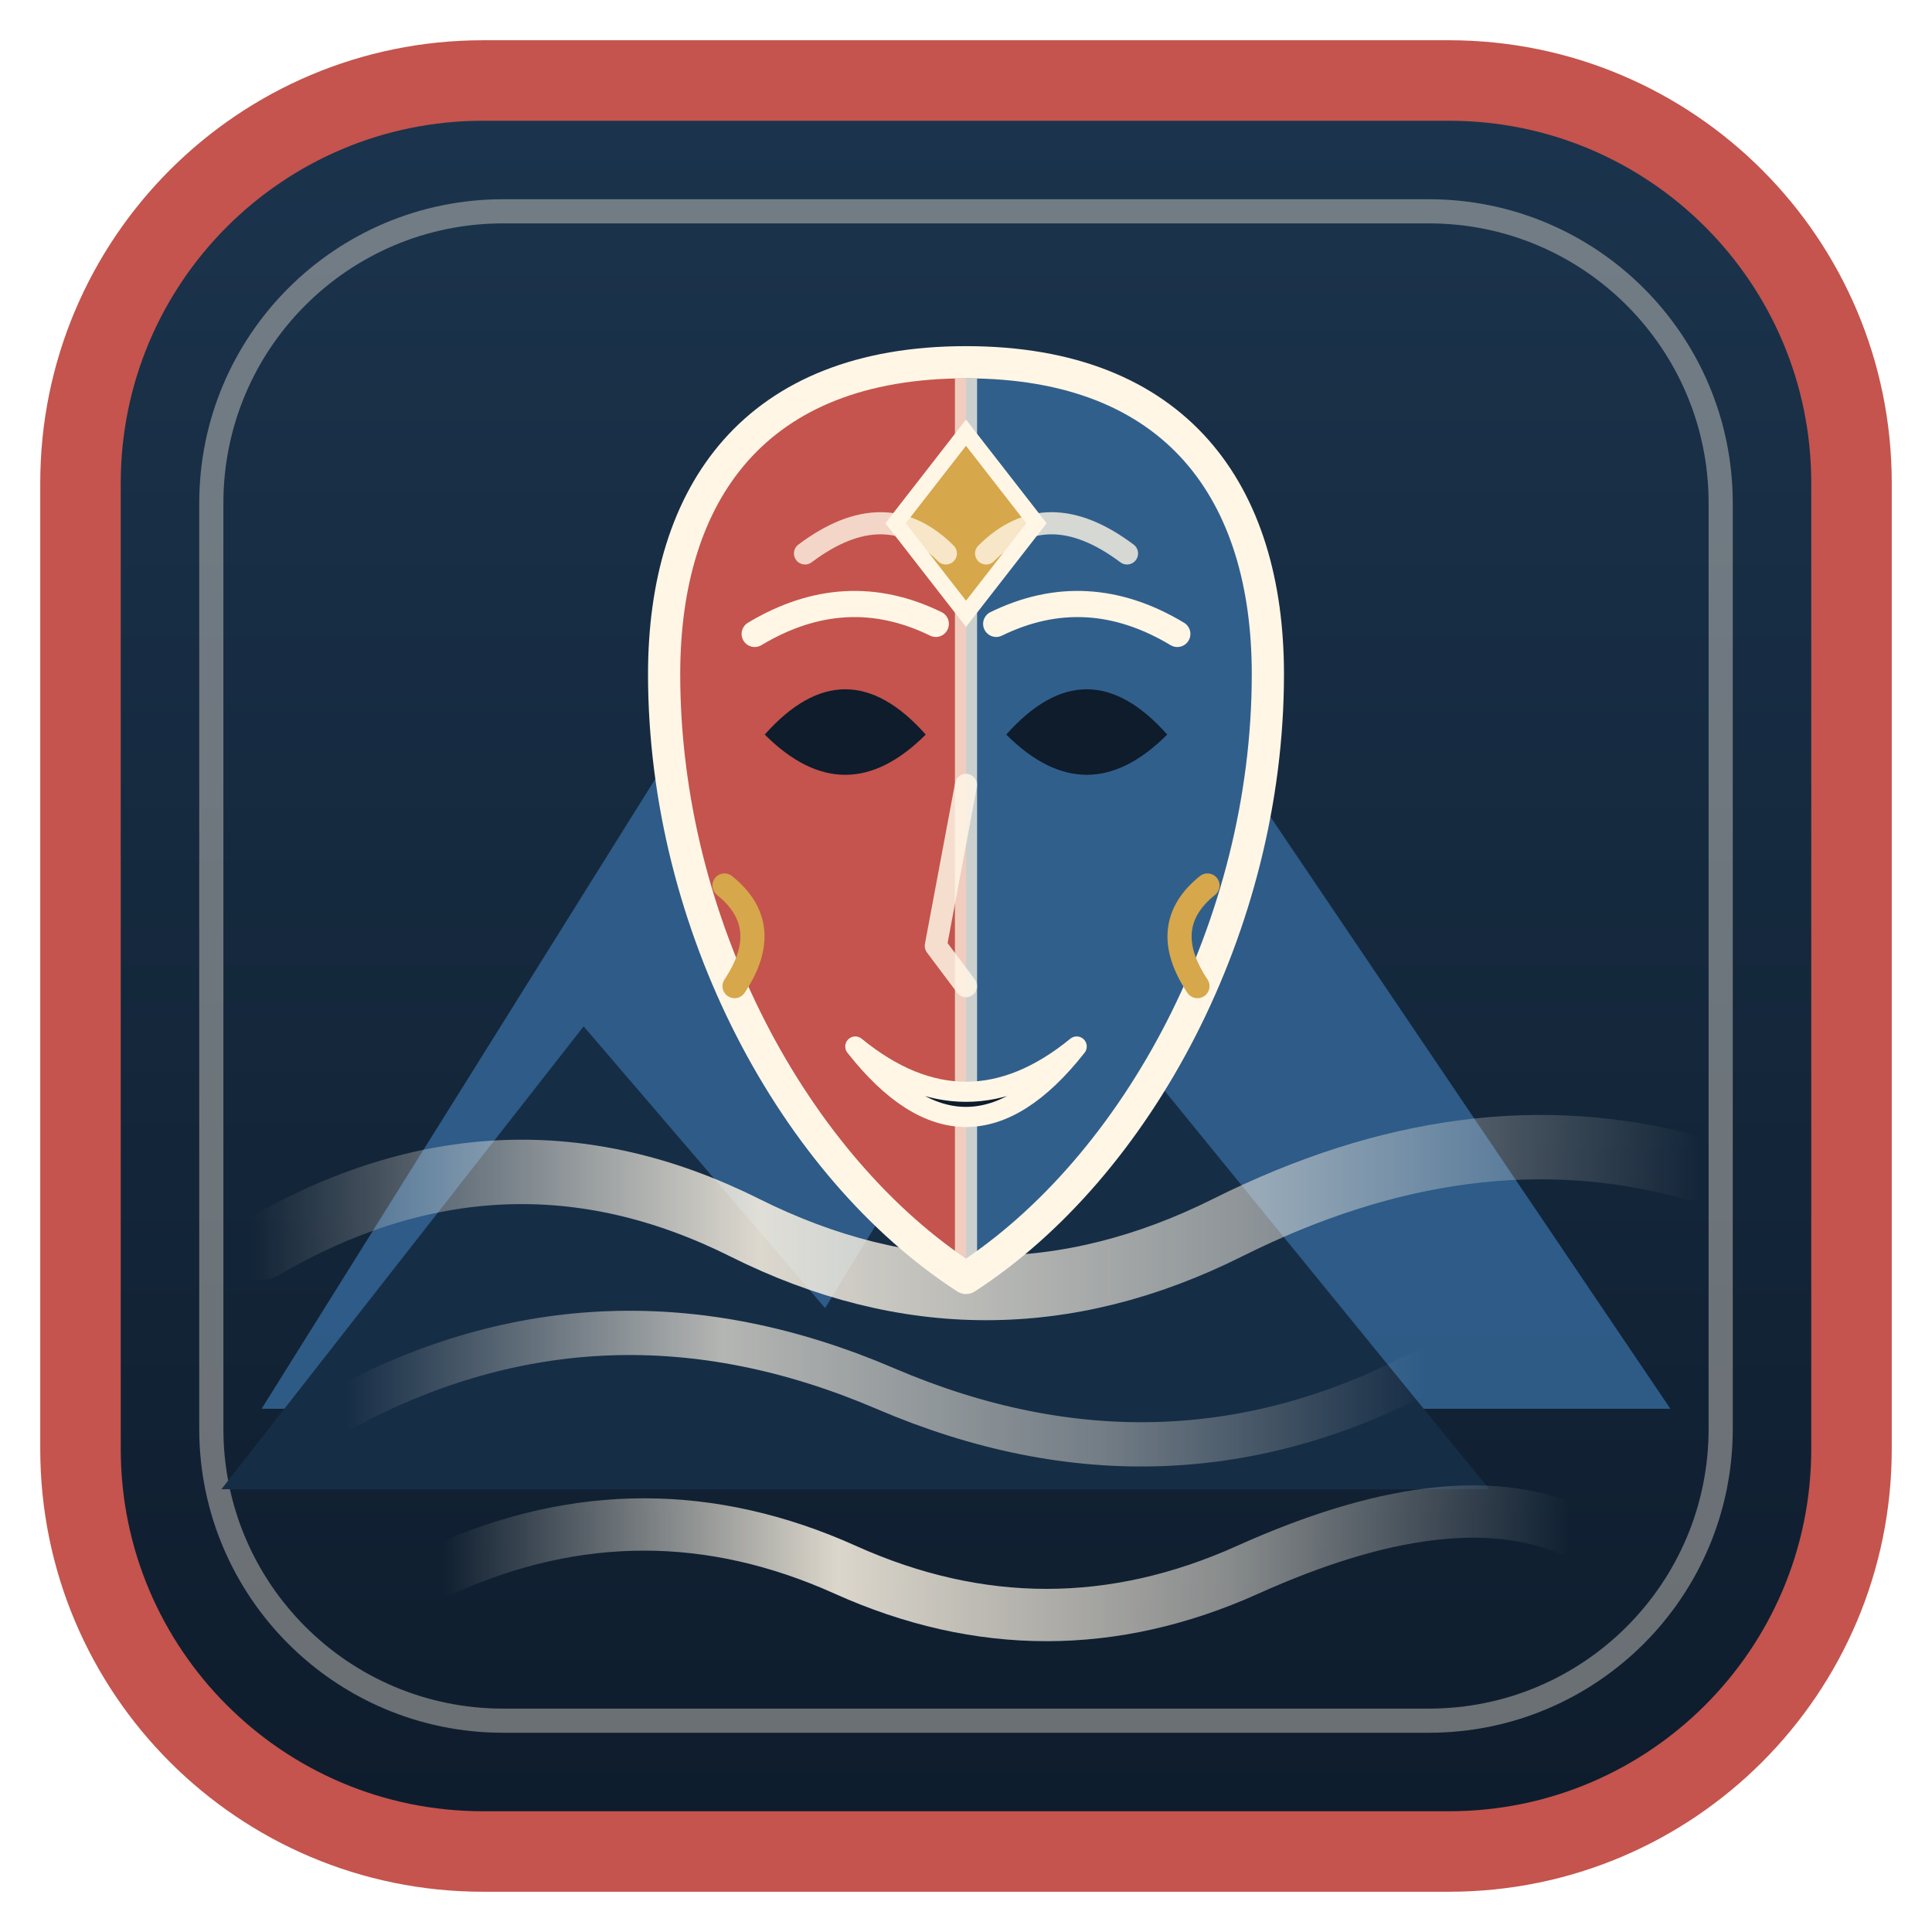
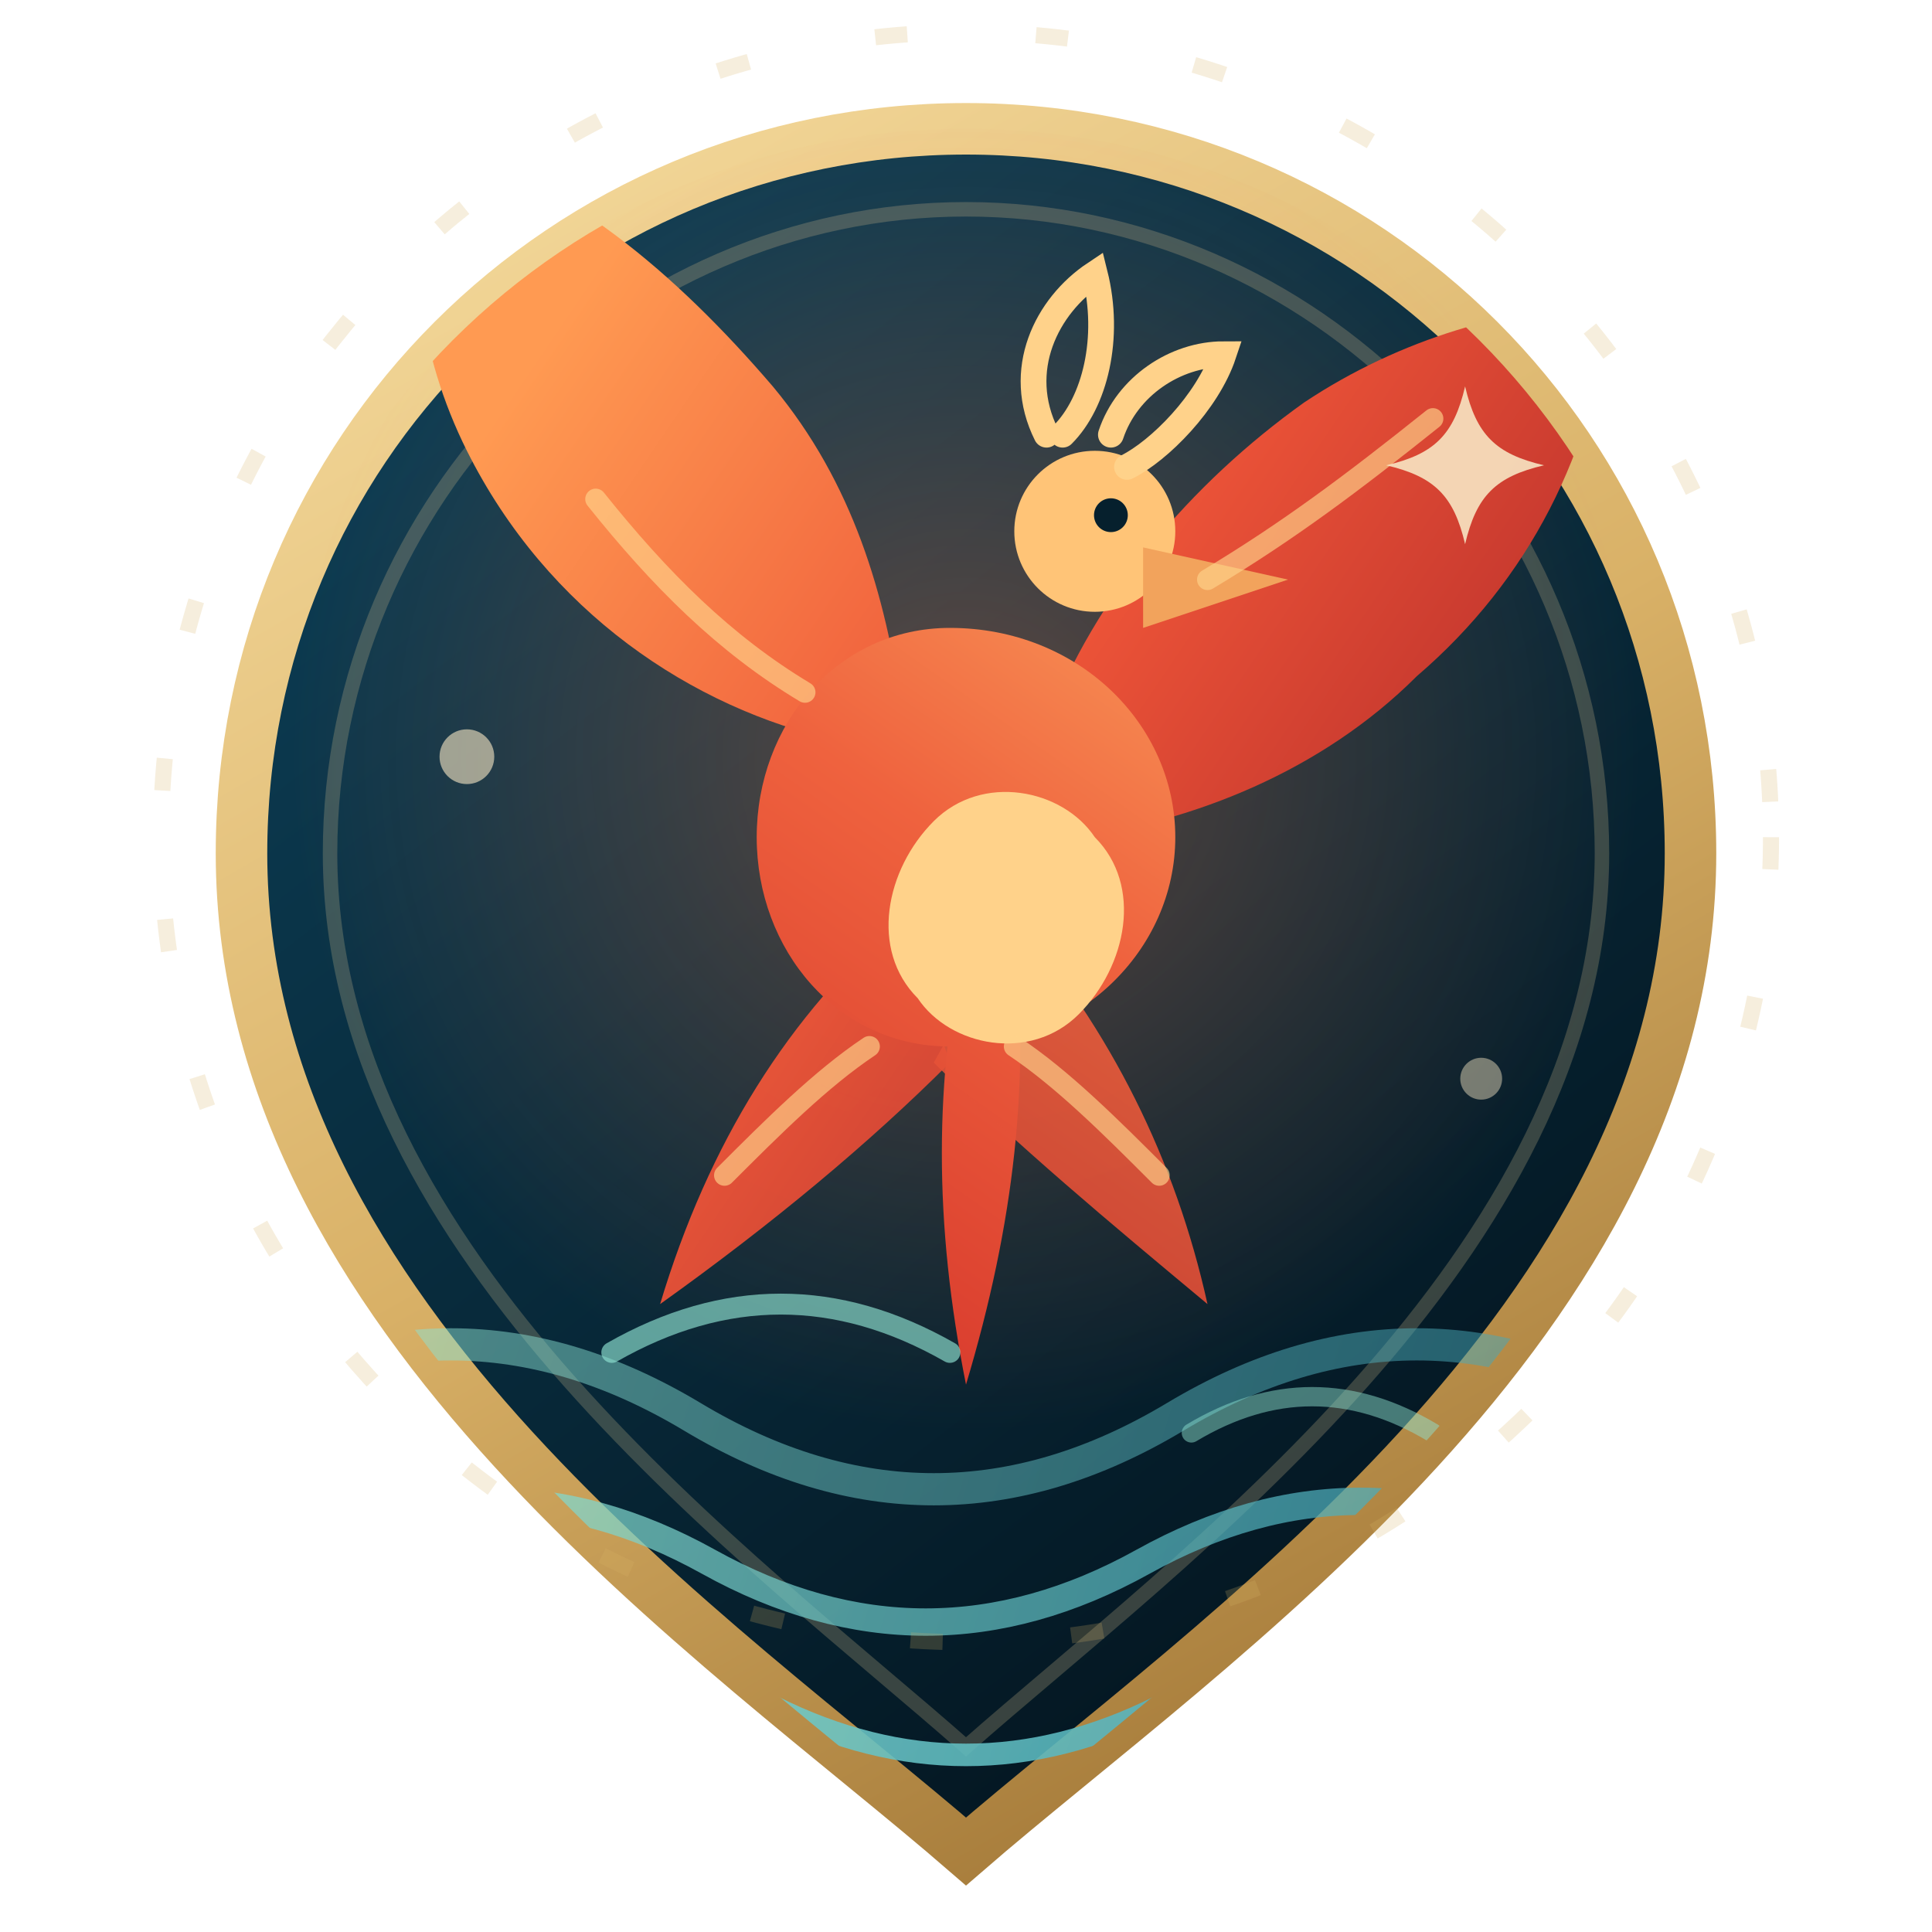
- <svg xmlns="http://www.w3.org/2000/svg" viewBox="0 0 96 96" role="img" aria-label="顺势标识：云山与变脸面具">
+ <svg xmlns="http://www.w3.org/2000/svg" viewBox="0 0 120 120" role="img" aria-label="顺势标识：海中定位的凤凰">
  <defs>
-     <linearGradient id="sky" x1="0" y1="0" x2="0" y2="1">
-       <stop offset="0" stop-color="#1b344d" />
-       <stop offset="1" stop-color="#0e1c2c" />
+     <linearGradient id="pinSea" x1="24" y1="12" x2="98" y2="108" gradientUnits="userSpaceOnUse">
+       <stop stop-color="#0d4058" />
+       <stop offset=".55" stop-color="#072737" />
+       <stop offset="1" stop-color="#031019" />
    </linearGradient>
-     <linearGradient id="mist" x1="0" y1="0" x2="1" y2="0">
-       <stop offset="0" stop-color="#fff6e6" stop-opacity="0" />
-       <stop offset=".35" stop-color="#fff6e6" stop-opacity=".85" />
-       <stop offset=".7" stop-color="#fff6e6" stop-opacity=".5" />
-       <stop offset="1" stop-color="#fff6e6" stop-opacity="0" />
+     <linearGradient id="pinEdge" x1="30" y1="8" x2="90" y2="112" gradientUnits="userSpaceOnUse">
+       <stop stop-color="#f4d99b" />
+       <stop offset=".5" stop-color="#d9b167" />
+       <stop offset="1" stop-color="#9f7434" />
    </linearGradient>
+     <linearGradient id="flame" x1="44" y1="78" x2="82" y2="24" gradientUnits="userSpaceOnUse">
+       <stop stop-color="#d83a2d" />
+       <stop offset=".45" stop-color="#ef623e" />
+       <stop offset="1" stop-color="#ffbb69" />
+     </linearGradient>
+     <linearGradient id="wing" x1="32" y1="24" x2="88" y2="62" gradientUnits="userSpaceOnUse">
+       <stop stop-color="#ff9a52" />
+       <stop offset=".55" stop-color="#ed5438" />
+       <stop offset="1" stop-color="#b92f2b" />
+     </linearGradient>
+     <linearGradient id="ripple" x1="24" y1="86" x2="96" y2="108" gradientUnits="userSpaceOnUse">
+       <stop stop-color="#8fe3d2" />
+       <stop offset="1" stop-color="#3b9fb5" />
+     </linearGradient>
+     <radialGradient id="emberGlow" cx="0" cy="0" r="1" gradientTransform="translate(60 47) rotate(90) scale(42)" gradientUnits="userSpaceOnUse">
+       <stop stop-color="#ff7a42" stop-opacity=".34" />
+       <stop offset="1" stop-color="#ff7a42" stop-opacity="0" />
+     </radialGradient>
+     <clipPath id="pinClip">
+       <path d="M60 8C35 8 15 28 15 53c0 29 30 49 45 62 15-13 45-33 45-62C105 28 85 8 60 8Z" />
+     </clipPath>
  </defs>
-   <rect x="4" y="4" width="88" height="88" rx="20" fill="url(#sky)" stroke="#c4544d" stroke-width="4" />
-   <rect x="10.5" y="10.5" width="75" height="75" rx="14.5" fill="none" stroke="#fff6e6" stroke-opacity=".38" stroke-width="1.2" />
-   <path d="M13 70 L33 38 L45 56 L58 33 L83 70 Z" fill="#2f5d8a" opacity=".95" />
-   <path d="M11 74 L29 51 L41 65 L52 47 L74 74 Z" fill="#162d46" />
-   <path d="M13 62 Q25 55 37 61 T61 61 T84 58" fill="none" stroke="url(#mist)" stroke-width="3.2" stroke-linecap="round" />
-   <path d="M17 70 Q30 63 44 69 T71 68" fill="none" stroke="url(#mist)" stroke-width="2.2" stroke-linecap="round" opacity=".8" />
-   <path d="M48 18 C37.5 18 33 24.5 33 33.5 C33 46 39.5 58 48 63.5 C56.5 58 63 46 63 33.5 C63 24.5 58.5 18 48 18 Z" fill="#c4544d" />
-   <path d="M48 18 C58.5 18 63 24.5 63 33.5 C63 46 56.5 58 48 63.5 Z" fill="#315f8c" />
-   <path d="M48 18 C37.5 18 33 24.5 33 33.5 C33 46 39.5 58 48 63.5 C56.5 58 63 46 63 33.5 C63 24.5 58.5 18 48 18 Z" fill="none" stroke="#fff6e6" stroke-width="1.6" stroke-linejoin="round" />
-   <path d="M48 18.8 V62.6" stroke="#fff6e6" stroke-width="1.1" opacity=".75" />
-   <path d="M48 21.5 L51.5 26 L48 30.5 L44.5 26 Z" fill="#d6a74b" stroke="#fff6e6" stroke-width=".8" />
-   <path d="M40 27.5 Q44 24.5 47 27.5" fill="none" stroke="#fff6e6" stroke-width="1.1" stroke-linecap="round" opacity=".8" />
-   <path d="M56 27.5 Q52 24.5 49 27.5" fill="none" stroke="#fff6e6" stroke-width="1.1" stroke-linecap="round" opacity=".8" />
-   <path d="M38 36.5 Q42 32 46 36.5 Q42 40.5 38 36.5 Z" fill="#0e1c2c" />
-   <path d="M50 36.5 Q54 32 58 36.5 Q54 40.5 50 36.5 Z" fill="#0e1c2c" />
-   <path d="M37.5 31.5 Q42 28.8 46.5 31" fill="none" stroke="#fff6e6" stroke-width="1.3" stroke-linecap="round" />
-   <path d="M49.5 31 Q54 28.8 58.5 31.5" fill="none" stroke="#fff6e6" stroke-width="1.3" stroke-linecap="round" />
-   <path d="M48 39 L46.5 47 L48 49" fill="none" stroke="#fff6e6" stroke-width="1.1" stroke-linecap="round" stroke-linejoin="round" opacity=".85" />
-   <path d="M42.5 52 Q48 56.5 53.5 52 Q48 59 42.5 52 Z" fill="#0e1c2c" stroke="#fff6e6" stroke-width="1" stroke-linejoin="round" />
-   <path d="M36 44 Q38.5 46 36.5 49" fill="none" stroke="#d6a74b" stroke-width="1.2" stroke-linecap="round" />
-   <path d="M60 44 Q57.5 46 59.5 49" fill="none" stroke="#d6a74b" stroke-width="1.2" stroke-linecap="round" />
-   <path d="M22 78 Q32 73.5 42 78 T62 78 T78 76" fill="none" stroke="url(#mist)" stroke-width="2.6" stroke-linecap="round" />
+   <path d="M60 8C35 8 15 28 15 53c0 29 30 49 45 62 15-13 45-33 45-62C105 28 85 8 60 8Z" fill="url(#pinSea)" stroke="url(#pinEdge)" stroke-width="3.2" />
+   <path d="M60 13C38.5 13 20.5 31 20.5 53c0 25 26.5 44 39.5 55.5 13-11.5 39.5-30.5 39.5-55.5C99.5 31 81.5 13 60 13Z" fill="none" stroke="#f4d99b" stroke-opacity=".22" stroke-width=".9" />
+   <g clip-path="url(#pinClip)">
+     <ellipse cx="60" cy="47" rx="43" ry="42" fill="url(#emberGlow)" />
+     <g fill="none" stroke="url(#ripple)" stroke-linecap="round">
+       <path d="M13 88c10-6 20-6 30 0s20 6 30 0 20-6 30 0 13 4 18 2" stroke-width="2" opacity=".5" />
+       <path d="M17 97c9-5 18-5 27 0s18 5 27 0 18-5 27 0 12 4 17 2" stroke-width="1.7" opacity=".72" />
+       <path d="M24 106c8-4 16-4 24 0s16 4 24 0 16-4 24 0" stroke-width="1.4" opacity=".88" />
+     </g>
+     <g>
+       <path d="M56 57c-7 6-12 14-15 24 7-5 13-10 18-15Z" fill="url(#wing)" opacity=".95" />
+       <path d="M60 58c-2 9-2 18 0 28 3-10 4-19 3-28Z" fill="url(#flame)" />
+       <path d="M63 57c6 7 10 15 12 24-6-5-12-10-17-15Z" fill="url(#flame)" opacity=".9" />
+       <path d="M52 46C43 44 34 38 29 28c-3-6-4-13-2-19 8 2 15 8 21 15 5 6 7 13 8 20-1 1-3 2-4 2Z" fill="url(#wing)" />
+       <path d="M65 45c3-8 9-15 16-20 6-4 13-6 19-6-1 9-5 17-12 23-6 6-14 9-21 10-1-2-2-5-2-7Z" fill="url(#wing)" />
+       <path d="M59 39c-7 0-12 6-12 13 0 7 5 13 12 13 8 0 14-6 14-13 0-7-6-13-14-13Z" fill="url(#flame)" />
+       <path d="M58 51c-3 3-4 8-1 11 2 3 7 4 10 1 3-3 4-8 1-11-2-3-7-4-10-1Z" fill="#ffd28a" />
+       <circle cx="68" cy="33" r="5" fill="#ffc477" />
+       <path d="M71 34l9 2-9 3Z" fill="#f2a35c" />
+       <circle cx="69" cy="32" r="1.05" fill="#06202d" />
+       <path d="M65 27c-2-4 0-8 3-10 1 4 0 8-2 10M69 27c1-3 4-5 7-5-1 3-4 6-6 7" fill="none" stroke="#ffd28a" stroke-width="1.6" stroke-linecap="round" />
+       <g fill="none" stroke="#ffd28a" stroke-width="1.3" stroke-linecap="round" opacity=".65">
+         <path d="M37 31c4 5 8 9 13 12" />
+         <path d="M89 26c-5 4-9 7-14 10" />
+         <path d="M45 73c3-3 6-6 9-8" />
+         <path d="M72 73c-3-3-6-6-9-8" />
+       </g>
+     </g>
+     <g fill="#f8e8c5">
+       <path d="M91 24c.7 3 1.9 4.2 4.9 4.9-3 .7-4.2 1.9-4.9 4.9-.7-3-1.9-4.2-4.9-4.9 3-.7 4.2-1.9 4.9-4.9Z" opacity=".88" />
+       <circle cx="29" cy="47" r="1.7" opacity=".6" />
+       <circle cx="92" cy="67" r="1.3" opacity=".45" />
+     </g>
+     <g fill="none" stroke="#8fe3d2" stroke-linecap="round">
+       <path d="M38 84c7-4 14-4 21 0" stroke-width="1.3" opacity=".65" />
+       <path d="M74 89c5-3 10-3 15 0" stroke-width="1.2" opacity=".48" />
+     </g>
+   </g>
+   <circle cx="60" cy="52" r="50" fill="none" stroke="#d9b167" stroke-opacity=".22" stroke-width="1" stroke-dasharray="2 8" />
</svg>
